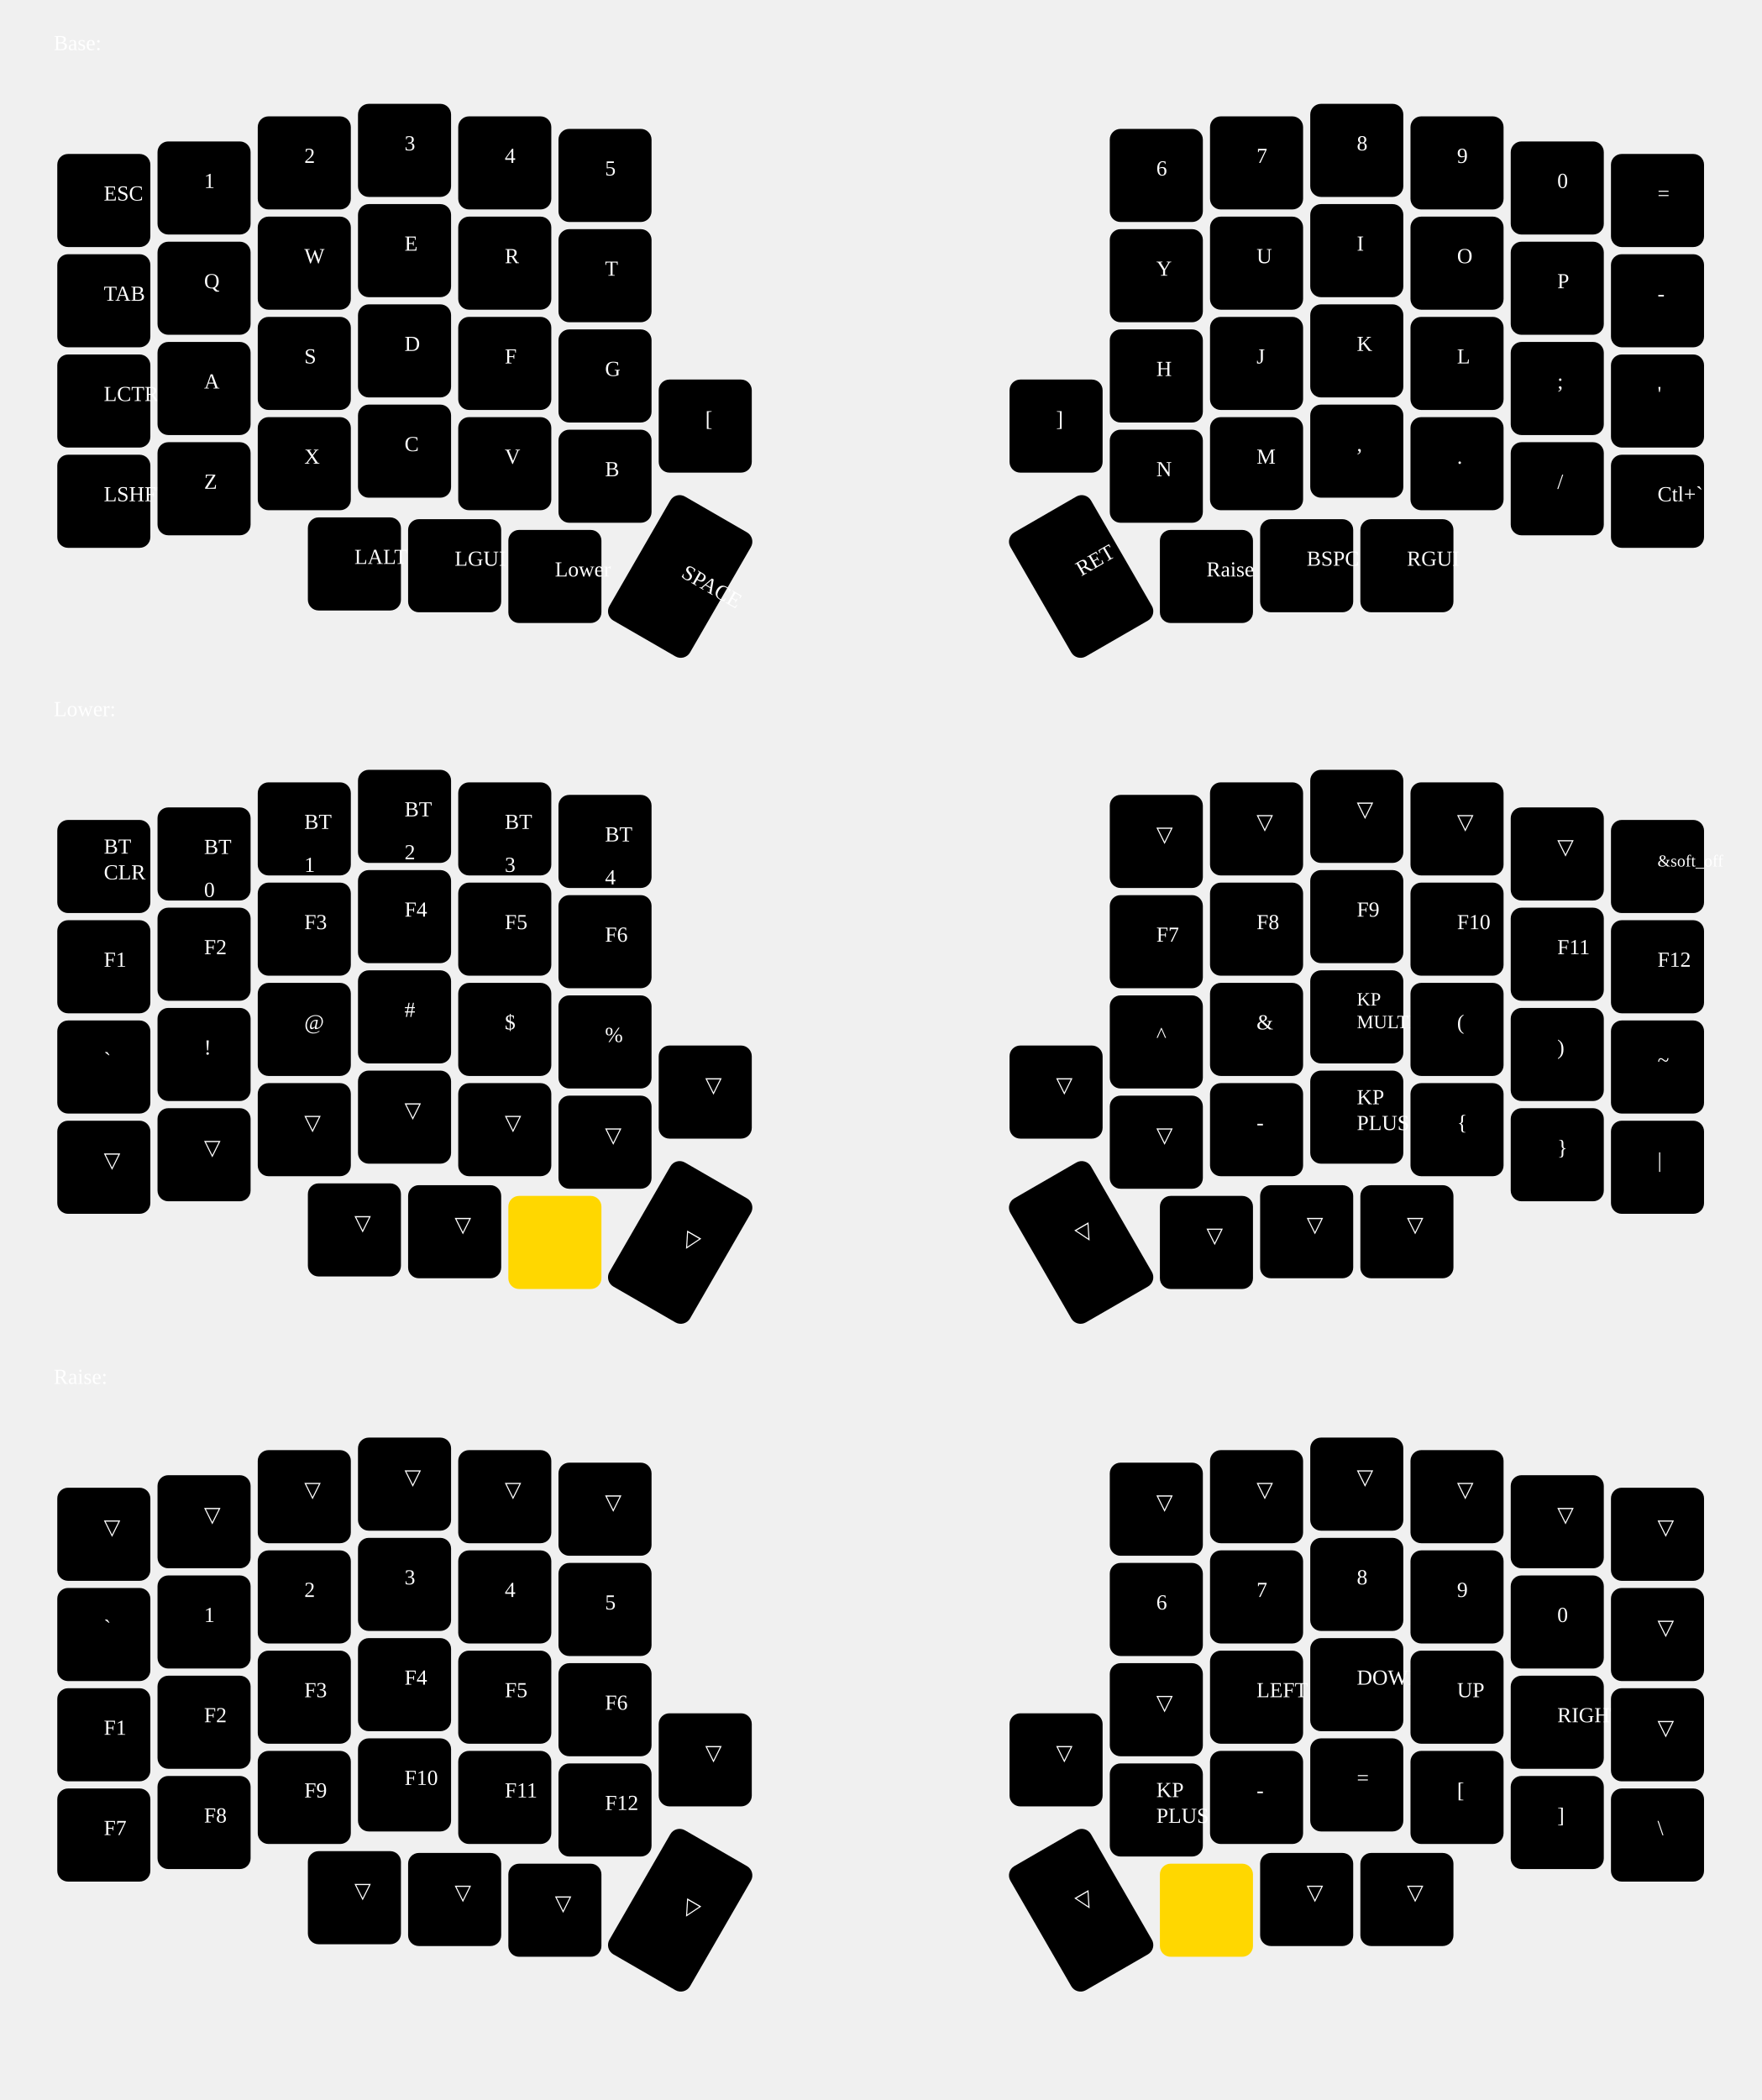
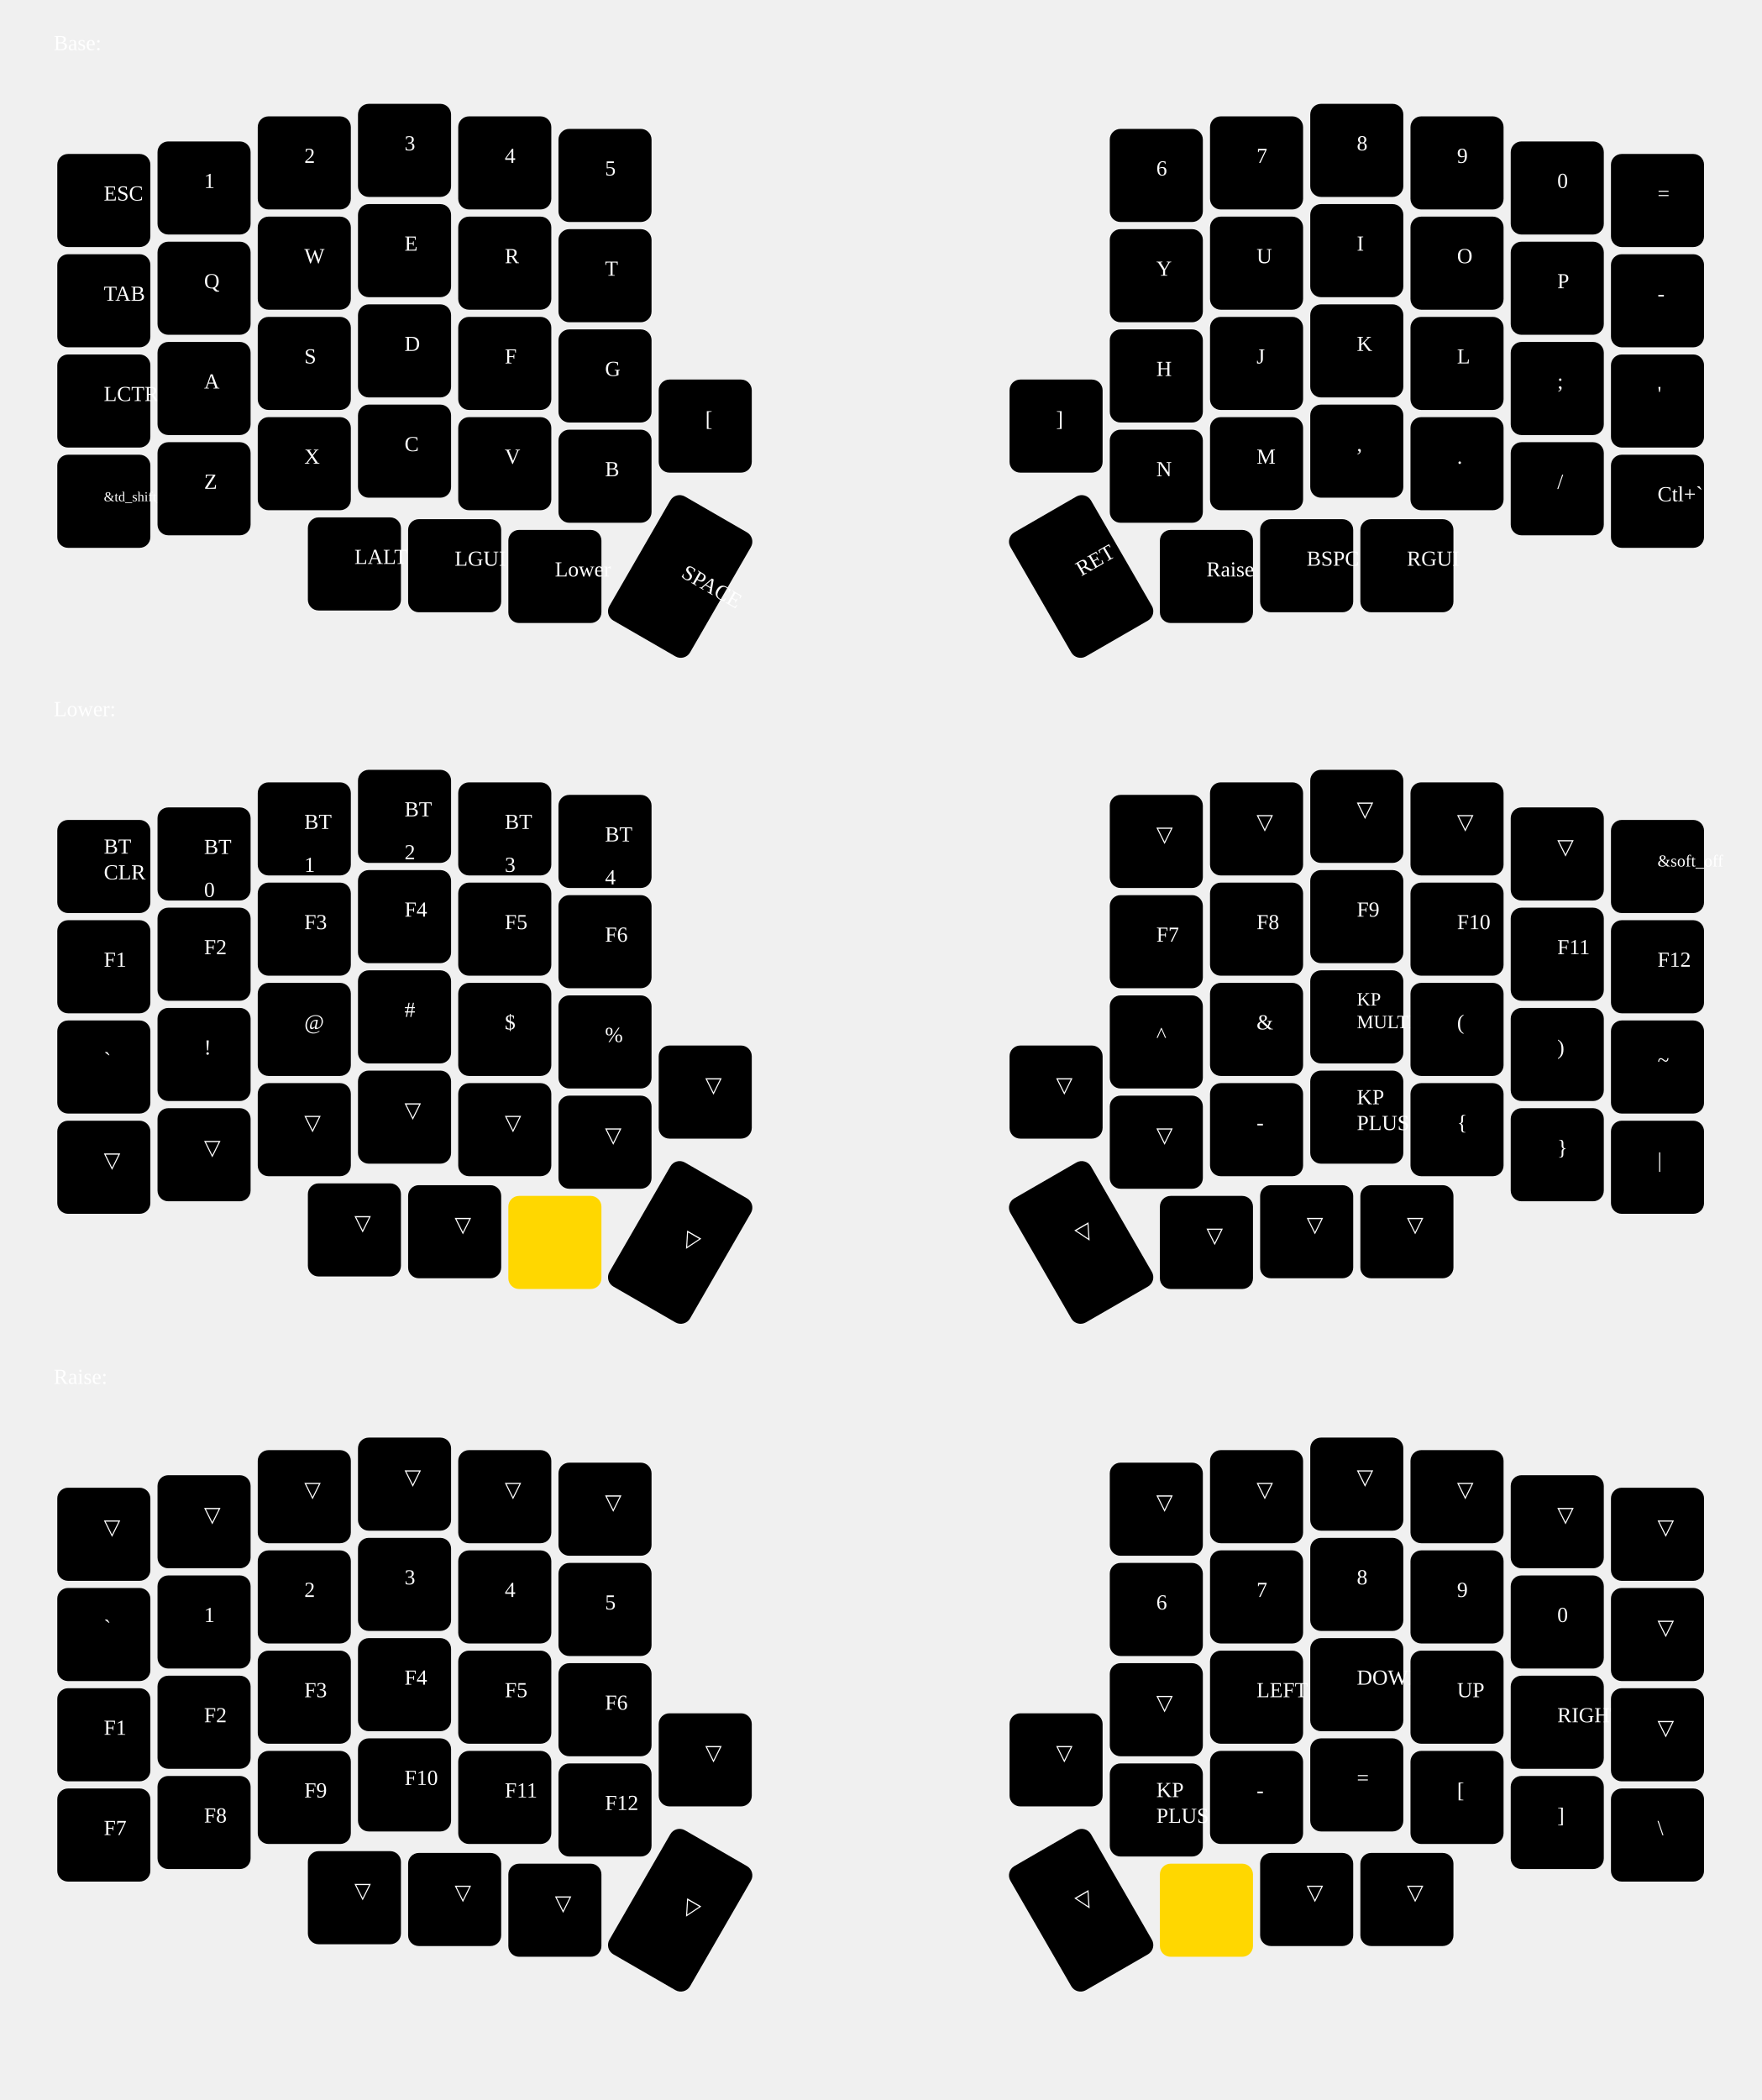
<svg xmlns="http://www.w3.org/2000/svg" width="984" height="1173" viewBox="0 0 984 1173" class="keymap">
  <style>/* Custom styling for better readability */
.combo { fill: #ff0000; }
.held { fill: #ffd700; }
.ghost { fill: #e0e0e0; }
.footer { font-size: 12px; }

/* Make all text white */
text { fill: white; }
.key text { fill: white; }
.legend text { fill: white; }
.footer text { fill: white; }
.combo text { fill: white; }
</style>
  <g transform="translate(30, 0)" class="layer-Base">
    <text x="0" y="28" class="label" id="Base">Base:</text>
    <g transform="translate(0, 56)">
      <g transform="translate(28, 56)" class="key keypos-0">
        <rect rx="6" ry="6" x="-26" y="-26" width="52" height="52" class="key" />
        <text x="0" y="0" class="key tap">ESC</text>
      </g>
      <g transform="translate(84, 49)" class="key keypos-1">
        <rect rx="6" ry="6" x="-26" y="-26" width="52" height="52" class="key" />
        <text x="0" y="0" class="key tap">1</text>
      </g>
      <g transform="translate(140, 35)" class="key keypos-2">
        <rect rx="6" ry="6" x="-26" y="-26" width="52" height="52" class="key" />
        <text x="0" y="0" class="key tap">2</text>
      </g>
      <g transform="translate(196, 28)" class="key keypos-3">
        <rect rx="6" ry="6" x="-26" y="-26" width="52" height="52" class="key" />
        <text x="0" y="0" class="key tap">3</text>
      </g>
      <g transform="translate(252, 35)" class="key keypos-4">
        <rect rx="6" ry="6" x="-26" y="-26" width="52" height="52" class="key" />
        <text x="0" y="0" class="key tap">4</text>
      </g>
      <g transform="translate(308, 42)" class="key keypos-5">
        <rect rx="6" ry="6" x="-26" y="-26" width="52" height="52" class="key" />
        <text x="0" y="0" class="key tap">5</text>
      </g>
      <g transform="translate(616, 42)" class="key keypos-6">
        <rect rx="6" ry="6" x="-26" y="-26" width="52" height="52" class="key" />
        <text x="0" y="0" class="key tap">6</text>
      </g>
      <g transform="translate(672, 35)" class="key keypos-7">
        <rect rx="6" ry="6" x="-26" y="-26" width="52" height="52" class="key" />
        <text x="0" y="0" class="key tap">7</text>
      </g>
      <g transform="translate(728, 28)" class="key keypos-8">
        <rect rx="6" ry="6" x="-26" y="-26" width="52" height="52" class="key" />
        <text x="0" y="0" class="key tap">8</text>
      </g>
      <g transform="translate(784, 35)" class="key keypos-9">
        <rect rx="6" ry="6" x="-26" y="-26" width="52" height="52" class="key" />
        <text x="0" y="0" class="key tap">9</text>
      </g>
      <g transform="translate(840, 49)" class="key keypos-10">
        <rect rx="6" ry="6" x="-26" y="-26" width="52" height="52" class="key" />
        <text x="0" y="0" class="key tap">0</text>
      </g>
      <g transform="translate(896, 56)" class="key keypos-11">
        <rect rx="6" ry="6" x="-26" y="-26" width="52" height="52" class="key" />
        <text x="0" y="0" class="key tap">=</text>
      </g>
      <g transform="translate(28, 112)" class="key keypos-12">
        <rect rx="6" ry="6" x="-26" y="-26" width="52" height="52" class="key" />
        <text x="0" y="0" class="key tap">TAB</text>
      </g>
      <g transform="translate(84, 105)" class="key keypos-13">
        <rect rx="6" ry="6" x="-26" y="-26" width="52" height="52" class="key" />
        <text x="0" y="0" class="key tap">Q</text>
      </g>
      <g transform="translate(140, 91)" class="key keypos-14">
        <rect rx="6" ry="6" x="-26" y="-26" width="52" height="52" class="key" />
        <text x="0" y="0" class="key tap">W</text>
      </g>
      <g transform="translate(196, 84)" class="key keypos-15">
        <rect rx="6" ry="6" x="-26" y="-26" width="52" height="52" class="key" />
        <text x="0" y="0" class="key tap">E</text>
      </g>
      <g transform="translate(252, 91)" class="key keypos-16">
        <rect rx="6" ry="6" x="-26" y="-26" width="52" height="52" class="key" />
        <text x="0" y="0" class="key tap">R</text>
      </g>
      <g transform="translate(308, 98)" class="key keypos-17">
        <rect rx="6" ry="6" x="-26" y="-26" width="52" height="52" class="key" />
        <text x="0" y="0" class="key tap">T</text>
      </g>
      <g transform="translate(616, 98)" class="key keypos-18">
        <rect rx="6" ry="6" x="-26" y="-26" width="52" height="52" class="key" />
        <text x="0" y="0" class="key tap">Y</text>
      </g>
      <g transform="translate(672, 91)" class="key keypos-19">
        <rect rx="6" ry="6" x="-26" y="-26" width="52" height="52" class="key" />
        <text x="0" y="0" class="key tap">U</text>
      </g>
      <g transform="translate(728, 84)" class="key keypos-20">
        <rect rx="6" ry="6" x="-26" y="-26" width="52" height="52" class="key" />
        <text x="0" y="0" class="key tap">I</text>
      </g>
      <g transform="translate(784, 91)" class="key keypos-21">
        <rect rx="6" ry="6" x="-26" y="-26" width="52" height="52" class="key" />
        <text x="0" y="0" class="key tap">O</text>
      </g>
      <g transform="translate(840, 105)" class="key keypos-22">
        <rect rx="6" ry="6" x="-26" y="-26" width="52" height="52" class="key" />
        <text x="0" y="0" class="key tap">P</text>
      </g>
      <g transform="translate(896, 112)" class="key keypos-23">
        <rect rx="6" ry="6" x="-26" y="-26" width="52" height="52" class="key" />
        <text x="0" y="0" class="key tap">-</text>
      </g>
      <g transform="translate(28, 168)" class="key keypos-24">
        <rect rx="6" ry="6" x="-26" y="-26" width="52" height="52" class="key" />
        <text x="0" y="0" class="key tap">LCTRL</text>
      </g>
      <g transform="translate(84, 161)" class="key keypos-25">
        <rect rx="6" ry="6" x="-26" y="-26" width="52" height="52" class="key" />
        <text x="0" y="0" class="key tap">A</text>
      </g>
      <g transform="translate(140, 147)" class="key keypos-26">
        <rect rx="6" ry="6" x="-26" y="-26" width="52" height="52" class="key" />
        <text x="0" y="0" class="key tap">S</text>
      </g>
      <g transform="translate(196, 140)" class="key keypos-27">
        <rect rx="6" ry="6" x="-26" y="-26" width="52" height="52" class="key" />
        <text x="0" y="0" class="key tap">D</text>
      </g>
      <g transform="translate(252, 147)" class="key keypos-28">
        <rect rx="6" ry="6" x="-26" y="-26" width="52" height="52" class="key" />
        <text x="0" y="0" class="key tap">F</text>
      </g>
      <g transform="translate(308, 154)" class="key keypos-29">
        <rect rx="6" ry="6" x="-26" y="-26" width="52" height="52" class="key" />
        <text x="0" y="0" class="key tap">G</text>
      </g>
      <g transform="translate(616, 154)" class="key keypos-30">
        <rect rx="6" ry="6" x="-26" y="-26" width="52" height="52" class="key" />
        <text x="0" y="0" class="key tap">H</text>
      </g>
      <g transform="translate(672, 147)" class="key keypos-31">
        <rect rx="6" ry="6" x="-26" y="-26" width="52" height="52" class="key" />
        <text x="0" y="0" class="key tap">J</text>
      </g>
      <g transform="translate(728, 140)" class="key keypos-32">
        <rect rx="6" ry="6" x="-26" y="-26" width="52" height="52" class="key" />
        <text x="0" y="0" class="key tap">K</text>
      </g>
      <g transform="translate(784, 147)" class="key keypos-33">
        <rect rx="6" ry="6" x="-26" y="-26" width="52" height="52" class="key" />
        <text x="0" y="0" class="key tap">L</text>
      </g>
      <g transform="translate(840, 161)" class="key keypos-34">
        <rect rx="6" ry="6" x="-26" y="-26" width="52" height="52" class="key" />
        <text x="0" y="0" class="key tap">;</text>
      </g>
      <g transform="translate(896, 168)" class="key keypos-35">
        <rect rx="6" ry="6" x="-26" y="-26" width="52" height="52" class="key" />
        <text x="0" y="0" class="key tap">'</text>
      </g>
      <g transform="translate(28, 224)" class="key keypos-36">
        <rect rx="6" ry="6" x="-26" y="-26" width="52" height="52" class="key" />
-         <text x="0" y="0" class="key tap">LSHFT</text>
+         <text x="0" y="0" class="key tap">
+           <tspan style="font-size: 64%">&amp;td_shift_…</tspan>
+         </text>
      </g>
      <g transform="translate(84, 217)" class="key keypos-37">
        <rect rx="6" ry="6" x="-26" y="-26" width="52" height="52" class="key" />
        <text x="0" y="0" class="key tap">Z</text>
      </g>
      <g transform="translate(140, 203)" class="key keypos-38">
        <rect rx="6" ry="6" x="-26" y="-26" width="52" height="52" class="key" />
        <text x="0" y="0" class="key tap">X</text>
      </g>
      <g transform="translate(196, 196)" class="key keypos-39">
        <rect rx="6" ry="6" x="-26" y="-26" width="52" height="52" class="key" />
        <text x="0" y="0" class="key tap">C</text>
      </g>
      <g transform="translate(252, 203)" class="key keypos-40">
        <rect rx="6" ry="6" x="-26" y="-26" width="52" height="52" class="key" />
        <text x="0" y="0" class="key tap">V</text>
      </g>
      <g transform="translate(308, 210)" class="key keypos-41">
        <rect rx="6" ry="6" x="-26" y="-26" width="52" height="52" class="key" />
        <text x="0" y="0" class="key tap">B</text>
      </g>
      <g transform="translate(364, 182)" class="key keypos-42">
        <rect rx="6" ry="6" x="-26" y="-26" width="52" height="52" class="key" />
        <text x="0" y="0" class="key tap">[</text>
      </g>
      <g transform="translate(560, 182)" class="key keypos-43">
        <rect rx="6" ry="6" x="-26" y="-26" width="52" height="52" class="key" />
        <text x="0" y="0" class="key tap">]</text>
      </g>
      <g transform="translate(616, 210)" class="key keypos-44">
        <rect rx="6" ry="6" x="-26" y="-26" width="52" height="52" class="key" />
        <text x="0" y="0" class="key tap">N</text>
      </g>
      <g transform="translate(672, 203)" class="key keypos-45">
        <rect rx="6" ry="6" x="-26" y="-26" width="52" height="52" class="key" />
        <text x="0" y="0" class="key tap">M</text>
      </g>
      <g transform="translate(728, 196)" class="key keypos-46">
        <rect rx="6" ry="6" x="-26" y="-26" width="52" height="52" class="key" />
        <text x="0" y="0" class="key tap">,</text>
      </g>
      <g transform="translate(784, 203)" class="key keypos-47">
        <rect rx="6" ry="6" x="-26" y="-26" width="52" height="52" class="key" />
        <text x="0" y="0" class="key tap">.</text>
      </g>
      <g transform="translate(840, 217)" class="key keypos-48">
        <rect rx="6" ry="6" x="-26" y="-26" width="52" height="52" class="key" />
        <text x="0" y="0" class="key tap">/</text>
      </g>
      <g transform="translate(896, 224)" class="key keypos-49">
        <rect rx="6" ry="6" x="-26" y="-26" width="52" height="52" class="key" />
        <text x="0" y="0" class="key tap">Ctl+`</text>
      </g>
      <g transform="translate(168, 259)" class="key keypos-50">
        <rect rx="6" ry="6" x="-26" y="-26" width="52" height="52" class="key" />
        <text x="0" y="0" class="key tap">LALT</text>
      </g>
      <g transform="translate(224, 260)" class="key keypos-51">
        <rect rx="6" ry="6" x="-26" y="-26" width="52" height="52" class="key" />
        <text x="0" y="0" class="key tap">LGUI</text>
      </g>
      <g transform="translate(280, 266)" class="key keypos-52">
        <rect rx="6" ry="6" x="-26" y="-26" width="52" height="52" class="key" />
        <a href="#Lower">
          <text x="0" y="0" class="key tap layer-activator">Lower</text>
        </a>
      </g>
      <g transform="translate(350, 266) rotate(30.0)" class="key keypos-53">
        <rect rx="6" ry="6" x="-26" y="-40" width="52" height="80" class="key" />
        <text x="0" y="0" class="key tap">SPACE</text>
      </g>
      <g transform="translate(574, 266) rotate(-30.0)" class="key keypos-54">
        <rect rx="6" ry="6" x="-26" y="-40" width="52" height="80" class="key" />
        <text x="0" y="0" class="key tap">RET</text>
      </g>
      <g transform="translate(644, 266)" class="key keypos-55">
        <rect rx="6" ry="6" x="-26" y="-26" width="52" height="52" class="key" />
        <a href="#Raise">
          <text x="0" y="0" class="key tap layer-activator">Raise</text>
        </a>
      </g>
      <g transform="translate(700, 260)" class="key keypos-56">
        <rect rx="6" ry="6" x="-26" y="-26" width="52" height="52" class="key" />
        <text x="0" y="0" class="key tap">BSPC</text>
      </g>
      <g transform="translate(756, 260)" class="key keypos-57">
        <rect rx="6" ry="6" x="-26" y="-26" width="52" height="52" class="key" />
        <text x="0" y="0" class="key tap">RGUI</text>
      </g>
    </g>
  </g>
  <g transform="translate(30, 372)" class="layer-Lower">
    <text x="0" y="28" class="label" id="Lower">Lower:</text>
    <g transform="translate(0, 56)">
      <g transform="translate(28, 56)" class="key keypos-0">
        <rect rx="6" ry="6" x="-26" y="-26" width="52" height="52" class="key" />
        <text x="0" y="0" class="key tap">
          <tspan x="0" dy="-0.6em">BT</tspan>
          <tspan x="0" dy="1.2em">CLR</tspan>
        </text>
      </g>
      <g transform="translate(84, 49)" class="key keypos-1">
        <rect rx="6" ry="6" x="-26" y="-26" width="52" height="52" class="key" />
        <text x="0" y="0" class="key tap">BT</text>
        <text x="0" y="24" class="key hold">0</text>
      </g>
      <g transform="translate(140, 35)" class="key keypos-2">
        <rect rx="6" ry="6" x="-26" y="-26" width="52" height="52" class="key" />
        <text x="0" y="0" class="key tap">BT</text>
        <text x="0" y="24" class="key hold">1</text>
      </g>
      <g transform="translate(196, 28)" class="key keypos-3">
        <rect rx="6" ry="6" x="-26" y="-26" width="52" height="52" class="key" />
        <text x="0" y="0" class="key tap">BT</text>
        <text x="0" y="24" class="key hold">2</text>
      </g>
      <g transform="translate(252, 35)" class="key keypos-4">
        <rect rx="6" ry="6" x="-26" y="-26" width="52" height="52" class="key" />
        <text x="0" y="0" class="key tap">BT</text>
        <text x="0" y="24" class="key hold">3</text>
      </g>
      <g transform="translate(308, 42)" class="key keypos-5">
        <rect rx="6" ry="6" x="-26" y="-26" width="52" height="52" class="key" />
        <text x="0" y="0" class="key tap">BT</text>
        <text x="0" y="24" class="key hold">4</text>
      </g>
      <g transform="translate(616, 42)" class="key trans keypos-6">
        <rect rx="6" ry="6" x="-26" y="-26" width="52" height="52" class="key trans" />
        <text x="0" y="0" class="key trans tap">▽</text>
      </g>
      <g transform="translate(672, 35)" class="key trans keypos-7">
        <rect rx="6" ry="6" x="-26" y="-26" width="52" height="52" class="key trans" />
        <text x="0" y="0" class="key trans tap">▽</text>
      </g>
      <g transform="translate(728, 28)" class="key trans keypos-8">
        <rect rx="6" ry="6" x="-26" y="-26" width="52" height="52" class="key trans" />
        <text x="0" y="0" class="key trans tap">▽</text>
      </g>
      <g transform="translate(784, 35)" class="key trans keypos-9">
        <rect rx="6" ry="6" x="-26" y="-26" width="52" height="52" class="key trans" />
        <text x="0" y="0" class="key trans tap">▽</text>
      </g>
      <g transform="translate(840, 49)" class="key trans keypos-10">
        <rect rx="6" ry="6" x="-26" y="-26" width="52" height="52" class="key trans" />
        <text x="0" y="0" class="key trans tap">▽</text>
      </g>
      <g transform="translate(896, 56)" class="key keypos-11">
        <rect rx="6" ry="6" x="-26" y="-26" width="52" height="52" class="key" />
        <text x="0" y="0" class="key tap">
          <tspan style="font-size: 78%">&amp;soft_off</tspan>
        </text>
      </g>
      <g transform="translate(28, 112)" class="key keypos-12">
        <rect rx="6" ry="6" x="-26" y="-26" width="52" height="52" class="key" />
        <text x="0" y="0" class="key tap">F1</text>
      </g>
      <g transform="translate(84, 105)" class="key keypos-13">
        <rect rx="6" ry="6" x="-26" y="-26" width="52" height="52" class="key" />
        <text x="0" y="0" class="key tap">F2</text>
      </g>
      <g transform="translate(140, 91)" class="key keypos-14">
        <rect rx="6" ry="6" x="-26" y="-26" width="52" height="52" class="key" />
        <text x="0" y="0" class="key tap">F3</text>
      </g>
      <g transform="translate(196, 84)" class="key keypos-15">
        <rect rx="6" ry="6" x="-26" y="-26" width="52" height="52" class="key" />
        <text x="0" y="0" class="key tap">F4</text>
      </g>
      <g transform="translate(252, 91)" class="key keypos-16">
        <rect rx="6" ry="6" x="-26" y="-26" width="52" height="52" class="key" />
        <text x="0" y="0" class="key tap">F5</text>
      </g>
      <g transform="translate(308, 98)" class="key keypos-17">
        <rect rx="6" ry="6" x="-26" y="-26" width="52" height="52" class="key" />
        <text x="0" y="0" class="key tap">F6</text>
      </g>
      <g transform="translate(616, 98)" class="key keypos-18">
        <rect rx="6" ry="6" x="-26" y="-26" width="52" height="52" class="key" />
        <text x="0" y="0" class="key tap">F7</text>
      </g>
      <g transform="translate(672, 91)" class="key keypos-19">
        <rect rx="6" ry="6" x="-26" y="-26" width="52" height="52" class="key" />
        <text x="0" y="0" class="key tap">F8</text>
      </g>
      <g transform="translate(728, 84)" class="key keypos-20">
        <rect rx="6" ry="6" x="-26" y="-26" width="52" height="52" class="key" />
        <text x="0" y="0" class="key tap">F9</text>
      </g>
      <g transform="translate(784, 91)" class="key keypos-21">
        <rect rx="6" ry="6" x="-26" y="-26" width="52" height="52" class="key" />
        <text x="0" y="0" class="key tap">F10</text>
      </g>
      <g transform="translate(840, 105)" class="key keypos-22">
        <rect rx="6" ry="6" x="-26" y="-26" width="52" height="52" class="key" />
        <text x="0" y="0" class="key tap">F11</text>
      </g>
      <g transform="translate(896, 112)" class="key keypos-23">
        <rect rx="6" ry="6" x="-26" y="-26" width="52" height="52" class="key" />
        <text x="0" y="0" class="key tap">F12</text>
      </g>
      <g transform="translate(28, 168)" class="key keypos-24">
        <rect rx="6" ry="6" x="-26" y="-26" width="52" height="52" class="key" />
        <text x="0" y="0" class="key tap">`</text>
      </g>
      <g transform="translate(84, 161)" class="key keypos-25">
        <rect rx="6" ry="6" x="-26" y="-26" width="52" height="52" class="key" />
        <text x="0" y="0" class="key tap">!</text>
      </g>
      <g transform="translate(140, 147)" class="key keypos-26">
        <rect rx="6" ry="6" x="-26" y="-26" width="52" height="52" class="key" />
        <text x="0" y="0" class="key tap">@</text>
      </g>
      <g transform="translate(196, 140)" class="key keypos-27">
        <rect rx="6" ry="6" x="-26" y="-26" width="52" height="52" class="key" />
        <text x="0" y="0" class="key tap">#</text>
      </g>
      <g transform="translate(252, 147)" class="key keypos-28">
        <rect rx="6" ry="6" x="-26" y="-26" width="52" height="52" class="key" />
        <text x="0" y="0" class="key tap">$</text>
      </g>
      <g transform="translate(308, 154)" class="key keypos-29">
        <rect rx="6" ry="6" x="-26" y="-26" width="52" height="52" class="key" />
        <text x="0" y="0" class="key tap">%</text>
      </g>
      <g transform="translate(616, 154)" class="key keypos-30">
        <rect rx="6" ry="6" x="-26" y="-26" width="52" height="52" class="key" />
        <text x="0" y="0" class="key tap">^</text>
      </g>
      <g transform="translate(672, 147)" class="key keypos-31">
        <rect rx="6" ry="6" x="-26" y="-26" width="52" height="52" class="key" />
        <text x="0" y="0" class="key tap">&amp;</text>
      </g>
      <g transform="translate(728, 140)" class="key keypos-32">
        <rect rx="6" ry="6" x="-26" y="-26" width="52" height="52" class="key" />
        <text x="0" y="0" class="key tap">
          <tspan x="0" dy="-0.6em" style="font-size: 88%">KP</tspan>
          <tspan x="0" dy="1.2em" style="font-size: 88%">MULTIPLY</tspan>
        </text>
      </g>
      <g transform="translate(784, 147)" class="key keypos-33">
        <rect rx="6" ry="6" x="-26" y="-26" width="52" height="52" class="key" />
        <text x="0" y="0" class="key tap">(</text>
      </g>
      <g transform="translate(840, 161)" class="key keypos-34">
        <rect rx="6" ry="6" x="-26" y="-26" width="52" height="52" class="key" />
        <text x="0" y="0" class="key tap">)</text>
      </g>
      <g transform="translate(896, 168)" class="key keypos-35">
        <rect rx="6" ry="6" x="-26" y="-26" width="52" height="52" class="key" />
        <text x="0" y="0" class="key tap">~</text>
      </g>
      <g transform="translate(28, 224)" class="key trans keypos-36">
        <rect rx="6" ry="6" x="-26" y="-26" width="52" height="52" class="key trans" />
        <text x="0" y="0" class="key trans tap">▽</text>
      </g>
      <g transform="translate(84, 217)" class="key trans keypos-37">
        <rect rx="6" ry="6" x="-26" y="-26" width="52" height="52" class="key trans" />
        <text x="0" y="0" class="key trans tap">▽</text>
      </g>
      <g transform="translate(140, 203)" class="key trans keypos-38">
        <rect rx="6" ry="6" x="-26" y="-26" width="52" height="52" class="key trans" />
        <text x="0" y="0" class="key trans tap">▽</text>
      </g>
      <g transform="translate(196, 196)" class="key trans keypos-39">
        <rect rx="6" ry="6" x="-26" y="-26" width="52" height="52" class="key trans" />
        <text x="0" y="0" class="key trans tap">▽</text>
      </g>
      <g transform="translate(252, 203)" class="key trans keypos-40">
        <rect rx="6" ry="6" x="-26" y="-26" width="52" height="52" class="key trans" />
        <text x="0" y="0" class="key trans tap">▽</text>
      </g>
      <g transform="translate(308, 210)" class="key trans keypos-41">
        <rect rx="6" ry="6" x="-26" y="-26" width="52" height="52" class="key trans" />
        <text x="0" y="0" class="key trans tap">▽</text>
      </g>
      <g transform="translate(364, 182)" class="key trans keypos-42">
        <rect rx="6" ry="6" x="-26" y="-26" width="52" height="52" class="key trans" />
        <text x="0" y="0" class="key trans tap">▽</text>
      </g>
      <g transform="translate(560, 182)" class="key trans keypos-43">
        <rect rx="6" ry="6" x="-26" y="-26" width="52" height="52" class="key trans" />
        <text x="0" y="0" class="key trans tap">▽</text>
      </g>
      <g transform="translate(616, 210)" class="key trans keypos-44">
        <rect rx="6" ry="6" x="-26" y="-26" width="52" height="52" class="key trans" />
        <text x="0" y="0" class="key trans tap">▽</text>
      </g>
      <g transform="translate(672, 203)" class="key keypos-45">
        <rect rx="6" ry="6" x="-26" y="-26" width="52" height="52" class="key" />
        <text x="0" y="0" class="key tap">-</text>
      </g>
      <g transform="translate(728, 196)" class="key keypos-46">
        <rect rx="6" ry="6" x="-26" y="-26" width="52" height="52" class="key" />
        <text x="0" y="0" class="key tap">
          <tspan x="0" dy="-0.6em">KP</tspan>
          <tspan x="0" dy="1.2em">PLUS</tspan>
        </text>
      </g>
      <g transform="translate(784, 203)" class="key keypos-47">
        <rect rx="6" ry="6" x="-26" y="-26" width="52" height="52" class="key" />
        <text x="0" y="0" class="key tap">{</text>
      </g>
      <g transform="translate(840, 217)" class="key keypos-48">
        <rect rx="6" ry="6" x="-26" y="-26" width="52" height="52" class="key" />
        <text x="0" y="0" class="key tap">}</text>
      </g>
      <g transform="translate(896, 224)" class="key keypos-49">
        <rect rx="6" ry="6" x="-26" y="-26" width="52" height="52" class="key" />
        <text x="0" y="0" class="key tap">|</text>
      </g>
      <g transform="translate(168, 259)" class="key trans keypos-50">
        <rect rx="6" ry="6" x="-26" y="-26" width="52" height="52" class="key trans" />
        <text x="0" y="0" class="key trans tap">▽</text>
      </g>
      <g transform="translate(224, 260)" class="key trans keypos-51">
        <rect rx="6" ry="6" x="-26" y="-26" width="52" height="52" class="key trans" />
        <text x="0" y="0" class="key trans tap">▽</text>
      </g>
      <g transform="translate(280, 266)" class="key held keypos-52">
        <rect rx="6" ry="6" x="-26" y="-26" width="52" height="52" class="key held" />
      </g>
      <g transform="translate(350, 266) rotate(30.0)" class="key trans keypos-53">
        <rect rx="6" ry="6" x="-26" y="-40" width="52" height="80" class="key trans" />
        <text x="0" y="0" class="key trans tap">▽</text>
      </g>
      <g transform="translate(574, 266) rotate(-30.0)" class="key trans keypos-54">
        <rect rx="6" ry="6" x="-26" y="-40" width="52" height="80" class="key trans" />
        <text x="0" y="0" class="key trans tap">▽</text>
      </g>
      <g transform="translate(644, 266)" class="key trans keypos-55">
        <rect rx="6" ry="6" x="-26" y="-26" width="52" height="52" class="key trans" />
        <text x="0" y="0" class="key trans tap">▽</text>
      </g>
      <g transform="translate(700, 260)" class="key trans keypos-56">
        <rect rx="6" ry="6" x="-26" y="-26" width="52" height="52" class="key trans" />
        <text x="0" y="0" class="key trans tap">▽</text>
      </g>
      <g transform="translate(756, 260)" class="key trans keypos-57">
        <rect rx="6" ry="6" x="-26" y="-26" width="52" height="52" class="key trans" />
        <text x="0" y="0" class="key trans tap">▽</text>
      </g>
    </g>
  </g>
  <g transform="translate(30, 745)" class="layer-Raise">
    <text x="0" y="28" class="label" id="Raise">Raise:</text>
    <g transform="translate(0, 56)">
      <g transform="translate(28, 56)" class="key trans keypos-0">
        <rect rx="6" ry="6" x="-26" y="-26" width="52" height="52" class="key trans" />
        <text x="0" y="0" class="key trans tap">▽</text>
      </g>
      <g transform="translate(84, 49)" class="key trans keypos-1">
        <rect rx="6" ry="6" x="-26" y="-26" width="52" height="52" class="key trans" />
        <text x="0" y="0" class="key trans tap">▽</text>
      </g>
      <g transform="translate(140, 35)" class="key trans keypos-2">
        <rect rx="6" ry="6" x="-26" y="-26" width="52" height="52" class="key trans" />
        <text x="0" y="0" class="key trans tap">▽</text>
      </g>
      <g transform="translate(196, 28)" class="key trans keypos-3">
        <rect rx="6" ry="6" x="-26" y="-26" width="52" height="52" class="key trans" />
        <text x="0" y="0" class="key trans tap">▽</text>
      </g>
      <g transform="translate(252, 35)" class="key trans keypos-4">
        <rect rx="6" ry="6" x="-26" y="-26" width="52" height="52" class="key trans" />
        <text x="0" y="0" class="key trans tap">▽</text>
      </g>
      <g transform="translate(308, 42)" class="key trans keypos-5">
        <rect rx="6" ry="6" x="-26" y="-26" width="52" height="52" class="key trans" />
        <text x="0" y="0" class="key trans tap">▽</text>
      </g>
      <g transform="translate(616, 42)" class="key trans keypos-6">
        <rect rx="6" ry="6" x="-26" y="-26" width="52" height="52" class="key trans" />
        <text x="0" y="0" class="key trans tap">▽</text>
      </g>
      <g transform="translate(672, 35)" class="key trans keypos-7">
        <rect rx="6" ry="6" x="-26" y="-26" width="52" height="52" class="key trans" />
        <text x="0" y="0" class="key trans tap">▽</text>
      </g>
      <g transform="translate(728, 28)" class="key trans keypos-8">
        <rect rx="6" ry="6" x="-26" y="-26" width="52" height="52" class="key trans" />
        <text x="0" y="0" class="key trans tap">▽</text>
      </g>
      <g transform="translate(784, 35)" class="key trans keypos-9">
        <rect rx="6" ry="6" x="-26" y="-26" width="52" height="52" class="key trans" />
        <text x="0" y="0" class="key trans tap">▽</text>
      </g>
      <g transform="translate(840, 49)" class="key trans keypos-10">
        <rect rx="6" ry="6" x="-26" y="-26" width="52" height="52" class="key trans" />
        <text x="0" y="0" class="key trans tap">▽</text>
      </g>
      <g transform="translate(896, 56)" class="key trans keypos-11">
        <rect rx="6" ry="6" x="-26" y="-26" width="52" height="52" class="key trans" />
        <text x="0" y="0" class="key trans tap">▽</text>
      </g>
      <g transform="translate(28, 112)" class="key keypos-12">
        <rect rx="6" ry="6" x="-26" y="-26" width="52" height="52" class="key" />
        <text x="0" y="0" class="key tap">`</text>
      </g>
      <g transform="translate(84, 105)" class="key keypos-13">
        <rect rx="6" ry="6" x="-26" y="-26" width="52" height="52" class="key" />
        <text x="0" y="0" class="key tap">1</text>
      </g>
      <g transform="translate(140, 91)" class="key keypos-14">
        <rect rx="6" ry="6" x="-26" y="-26" width="52" height="52" class="key" />
        <text x="0" y="0" class="key tap">2</text>
      </g>
      <g transform="translate(196, 84)" class="key keypos-15">
        <rect rx="6" ry="6" x="-26" y="-26" width="52" height="52" class="key" />
        <text x="0" y="0" class="key tap">3</text>
      </g>
      <g transform="translate(252, 91)" class="key keypos-16">
        <rect rx="6" ry="6" x="-26" y="-26" width="52" height="52" class="key" />
        <text x="0" y="0" class="key tap">4</text>
      </g>
      <g transform="translate(308, 98)" class="key keypos-17">
        <rect rx="6" ry="6" x="-26" y="-26" width="52" height="52" class="key" />
        <text x="0" y="0" class="key tap">5</text>
      </g>
      <g transform="translate(616, 98)" class="key keypos-18">
        <rect rx="6" ry="6" x="-26" y="-26" width="52" height="52" class="key" />
        <text x="0" y="0" class="key tap">6</text>
      </g>
      <g transform="translate(672, 91)" class="key keypos-19">
        <rect rx="6" ry="6" x="-26" y="-26" width="52" height="52" class="key" />
        <text x="0" y="0" class="key tap">7</text>
      </g>
      <g transform="translate(728, 84)" class="key keypos-20">
        <rect rx="6" ry="6" x="-26" y="-26" width="52" height="52" class="key" />
        <text x="0" y="0" class="key tap">8</text>
      </g>
      <g transform="translate(784, 91)" class="key keypos-21">
        <rect rx="6" ry="6" x="-26" y="-26" width="52" height="52" class="key" />
        <text x="0" y="0" class="key tap">9</text>
      </g>
      <g transform="translate(840, 105)" class="key keypos-22">
        <rect rx="6" ry="6" x="-26" y="-26" width="52" height="52" class="key" />
        <text x="0" y="0" class="key tap">0</text>
      </g>
      <g transform="translate(896, 112)" class="key trans keypos-23">
        <rect rx="6" ry="6" x="-26" y="-26" width="52" height="52" class="key trans" />
        <text x="0" y="0" class="key trans tap">▽</text>
      </g>
      <g transform="translate(28, 168)" class="key keypos-24">
        <rect rx="6" ry="6" x="-26" y="-26" width="52" height="52" class="key" />
        <text x="0" y="0" class="key tap">F1</text>
      </g>
      <g transform="translate(84, 161)" class="key keypos-25">
        <rect rx="6" ry="6" x="-26" y="-26" width="52" height="52" class="key" />
        <text x="0" y="0" class="key tap">F2</text>
      </g>
      <g transform="translate(140, 147)" class="key keypos-26">
        <rect rx="6" ry="6" x="-26" y="-26" width="52" height="52" class="key" />
        <text x="0" y="0" class="key tap">F3</text>
      </g>
      <g transform="translate(196, 140)" class="key keypos-27">
        <rect rx="6" ry="6" x="-26" y="-26" width="52" height="52" class="key" />
        <text x="0" y="0" class="key tap">F4</text>
      </g>
      <g transform="translate(252, 147)" class="key keypos-28">
        <rect rx="6" ry="6" x="-26" y="-26" width="52" height="52" class="key" />
        <text x="0" y="0" class="key tap">F5</text>
      </g>
      <g transform="translate(308, 154)" class="key keypos-29">
        <rect rx="6" ry="6" x="-26" y="-26" width="52" height="52" class="key" />
        <text x="0" y="0" class="key tap">F6</text>
      </g>
      <g transform="translate(616, 154)" class="key trans keypos-30">
        <rect rx="6" ry="6" x="-26" y="-26" width="52" height="52" class="key trans" />
        <text x="0" y="0" class="key trans tap">▽</text>
      </g>
      <g transform="translate(672, 147)" class="key keypos-31">
        <rect rx="6" ry="6" x="-26" y="-26" width="52" height="52" class="key" />
        <text x="0" y="0" class="key tap">LEFT</text>
      </g>
      <g transform="translate(728, 140)" class="key keypos-32">
        <rect rx="6" ry="6" x="-26" y="-26" width="52" height="52" class="key" />
        <text x="0" y="0" class="key tap">DOWN</text>
      </g>
      <g transform="translate(784, 147)" class="key keypos-33">
        <rect rx="6" ry="6" x="-26" y="-26" width="52" height="52" class="key" />
        <text x="0" y="0" class="key tap">UP</text>
      </g>
      <g transform="translate(840, 161)" class="key keypos-34">
        <rect rx="6" ry="6" x="-26" y="-26" width="52" height="52" class="key" />
        <text x="0" y="0" class="key tap">RIGHT</text>
      </g>
      <g transform="translate(896, 168)" class="key trans keypos-35">
        <rect rx="6" ry="6" x="-26" y="-26" width="52" height="52" class="key trans" />
        <text x="0" y="0" class="key trans tap">▽</text>
      </g>
      <g transform="translate(28, 224)" class="key keypos-36">
        <rect rx="6" ry="6" x="-26" y="-26" width="52" height="52" class="key" />
        <text x="0" y="0" class="key tap">F7</text>
      </g>
      <g transform="translate(84, 217)" class="key keypos-37">
        <rect rx="6" ry="6" x="-26" y="-26" width="52" height="52" class="key" />
        <text x="0" y="0" class="key tap">F8</text>
      </g>
      <g transform="translate(140, 203)" class="key keypos-38">
        <rect rx="6" ry="6" x="-26" y="-26" width="52" height="52" class="key" />
        <text x="0" y="0" class="key tap">F9</text>
      </g>
      <g transform="translate(196, 196)" class="key keypos-39">
        <rect rx="6" ry="6" x="-26" y="-26" width="52" height="52" class="key" />
        <text x="0" y="0" class="key tap">F10</text>
      </g>
      <g transform="translate(252, 203)" class="key keypos-40">
        <rect rx="6" ry="6" x="-26" y="-26" width="52" height="52" class="key" />
        <text x="0" y="0" class="key tap">F11</text>
      </g>
      <g transform="translate(308, 210)" class="key keypos-41">
        <rect rx="6" ry="6" x="-26" y="-26" width="52" height="52" class="key" />
        <text x="0" y="0" class="key tap">F12</text>
      </g>
      <g transform="translate(364, 182)" class="key trans keypos-42">
        <rect rx="6" ry="6" x="-26" y="-26" width="52" height="52" class="key trans" />
        <text x="0" y="0" class="key trans tap">▽</text>
      </g>
      <g transform="translate(560, 182)" class="key trans keypos-43">
        <rect rx="6" ry="6" x="-26" y="-26" width="52" height="52" class="key trans" />
        <text x="0" y="0" class="key trans tap">▽</text>
      </g>
      <g transform="translate(616, 210)" class="key keypos-44">
        <rect rx="6" ry="6" x="-26" y="-26" width="52" height="52" class="key" />
        <text x="0" y="0" class="key tap">
          <tspan x="0" dy="-0.6em">KP</tspan>
          <tspan x="0" dy="1.2em">PLUS</tspan>
        </text>
      </g>
      <g transform="translate(672, 203)" class="key keypos-45">
        <rect rx="6" ry="6" x="-26" y="-26" width="52" height="52" class="key" />
        <text x="0" y="0" class="key tap">-</text>
      </g>
      <g transform="translate(728, 196)" class="key keypos-46">
        <rect rx="6" ry="6" x="-26" y="-26" width="52" height="52" class="key" />
        <text x="0" y="0" class="key tap">=</text>
      </g>
      <g transform="translate(784, 203)" class="key keypos-47">
        <rect rx="6" ry="6" x="-26" y="-26" width="52" height="52" class="key" />
        <text x="0" y="0" class="key tap">[</text>
      </g>
      <g transform="translate(840, 217)" class="key keypos-48">
        <rect rx="6" ry="6" x="-26" y="-26" width="52" height="52" class="key" />
        <text x="0" y="0" class="key tap">]</text>
      </g>
      <g transform="translate(896, 224)" class="key keypos-49">
        <rect rx="6" ry="6" x="-26" y="-26" width="52" height="52" class="key" />
        <text x="0" y="0" class="key tap">\</text>
      </g>
      <g transform="translate(168, 259)" class="key trans keypos-50">
        <rect rx="6" ry="6" x="-26" y="-26" width="52" height="52" class="key trans" />
        <text x="0" y="0" class="key trans tap">▽</text>
      </g>
      <g transform="translate(224, 260)" class="key trans keypos-51">
        <rect rx="6" ry="6" x="-26" y="-26" width="52" height="52" class="key trans" />
        <text x="0" y="0" class="key trans tap">▽</text>
      </g>
      <g transform="translate(280, 266)" class="key trans keypos-52">
        <rect rx="6" ry="6" x="-26" y="-26" width="52" height="52" class="key trans" />
        <text x="0" y="0" class="key trans tap">▽</text>
      </g>
      <g transform="translate(350, 266) rotate(30.0)" class="key trans keypos-53">
        <rect rx="6" ry="6" x="-26" y="-40" width="52" height="80" class="key trans" />
        <text x="0" y="0" class="key trans tap">▽</text>
      </g>
      <g transform="translate(574, 266) rotate(-30.0)" class="key trans keypos-54">
        <rect rx="6" ry="6" x="-26" y="-40" width="52" height="80" class="key trans" />
        <text x="0" y="0" class="key trans tap">▽</text>
      </g>
      <g transform="translate(644, 266)" class="key held keypos-55">
        <rect rx="6" ry="6" x="-26" y="-26" width="52" height="52" class="key held" />
      </g>
      <g transform="translate(700, 260)" class="key trans keypos-56">
        <rect rx="6" ry="6" x="-26" y="-26" width="52" height="52" class="key trans" />
        <text x="0" y="0" class="key trans tap">▽</text>
      </g>
      <g transform="translate(756, 260)" class="key trans keypos-57">
        <rect rx="6" ry="6" x="-26" y="-26" width="52" height="52" class="key trans" />
        <text x="0" y="0" class="key trans tap">▽</text>
      </g>
    </g>
  </g>
</svg>
